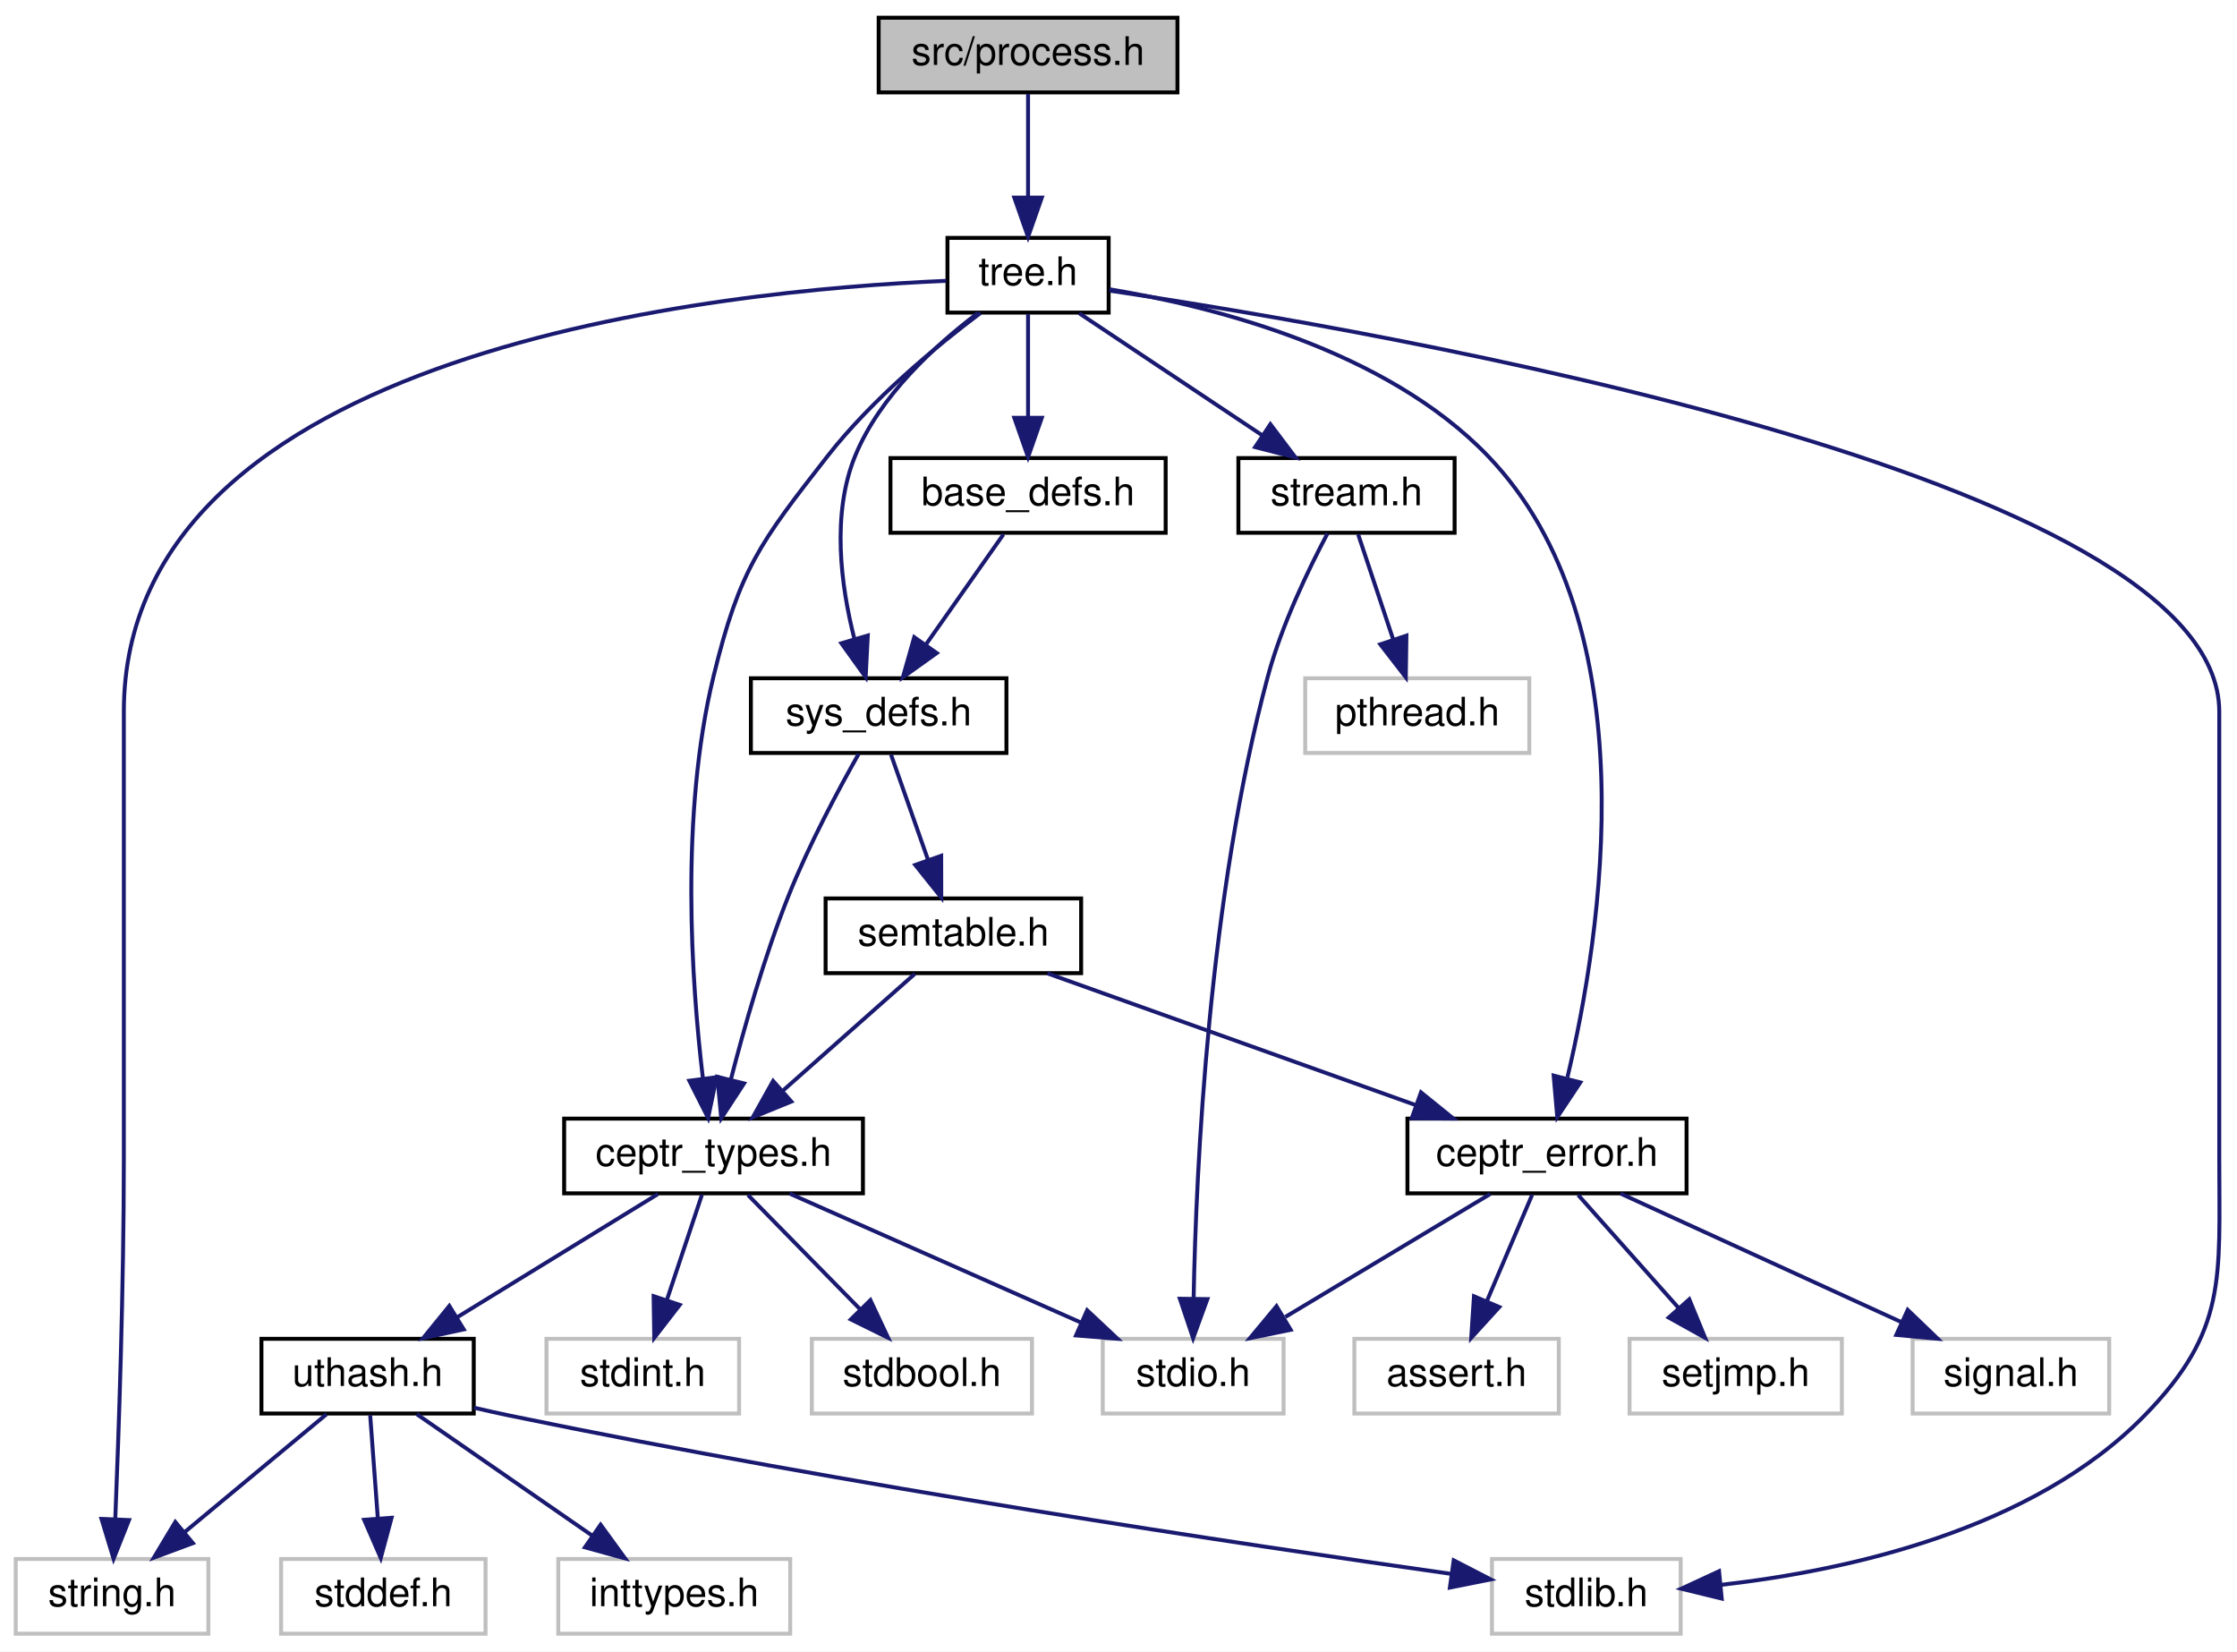
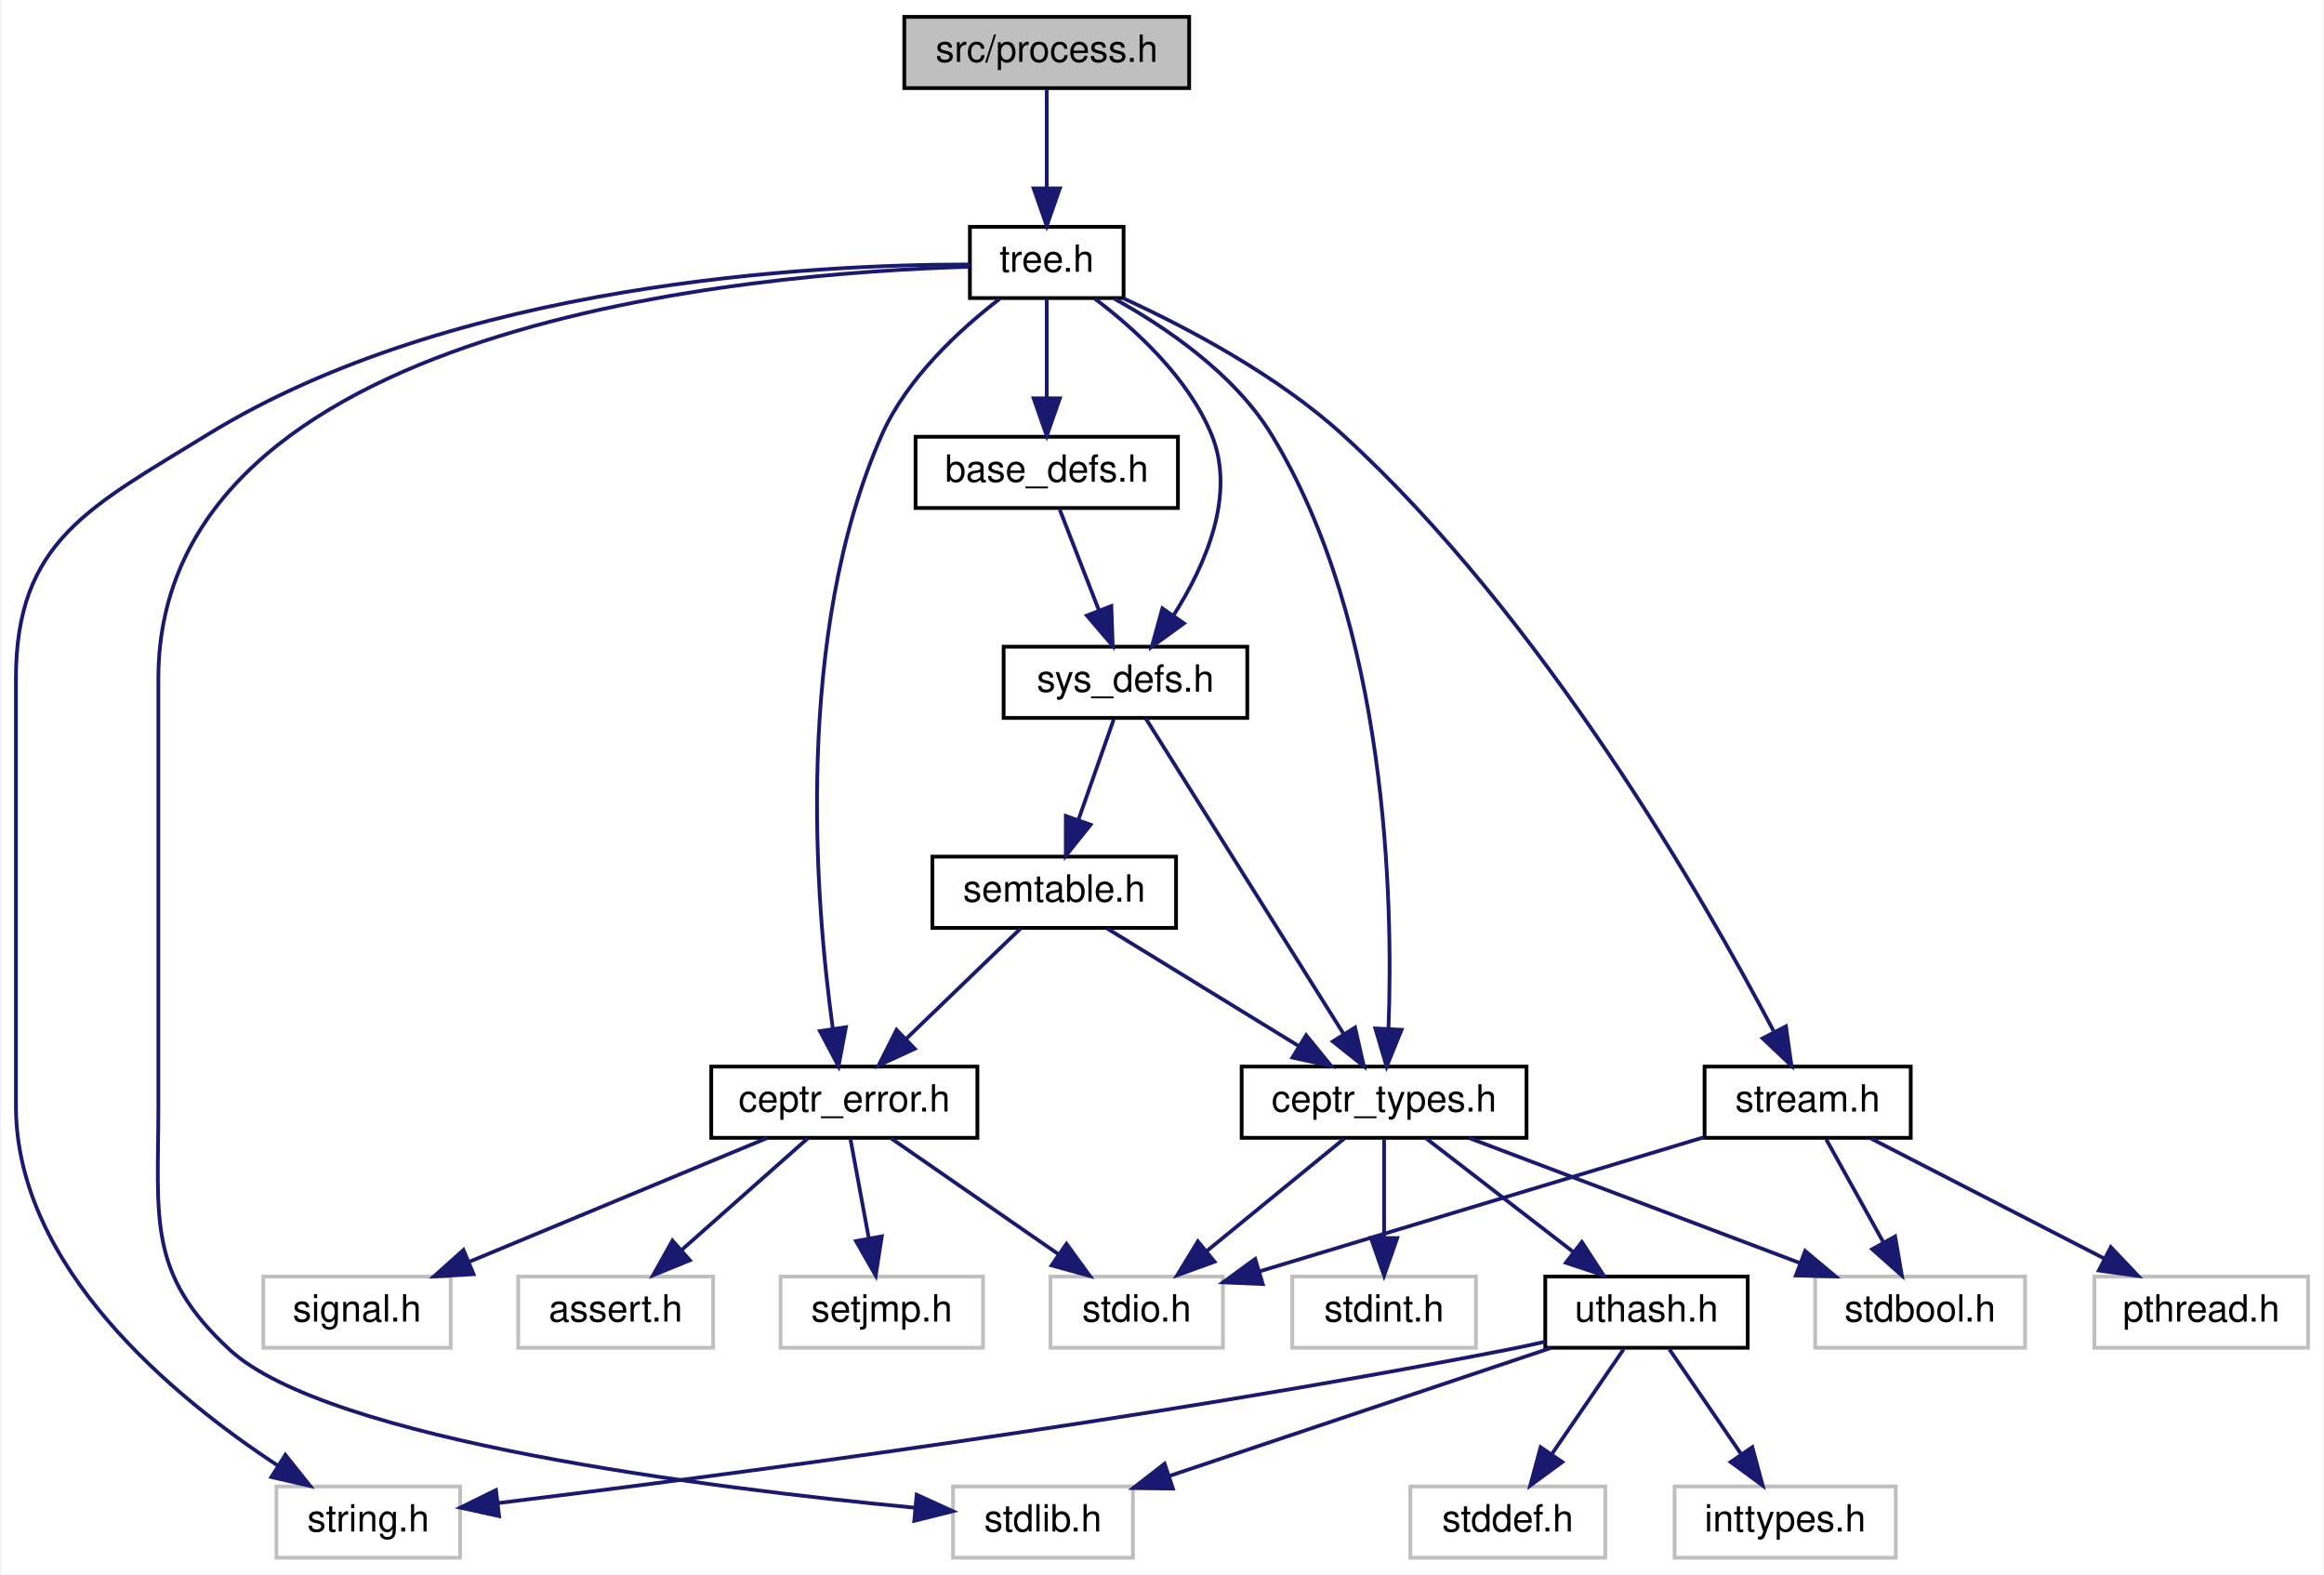
- <svg xmlns="http://www.w3.org/2000/svg" xmlns:xlink="http://www.w3.org/1999/xlink" width="569pt" height="420pt" viewBox="0.00 0.00 569.01 420.00">
+ <svg xmlns="http://www.w3.org/2000/svg" xmlns:xlink="http://www.w3.org/1999/xlink" width="620pt" height="420pt" viewBox="0.00 0.00 619.50 420.00">
  <g id="graph0" class="graph" transform="scale(1 1) rotate(0) translate(4 416)">
-     <polygon fill="white" stroke="none" points="-4,4 -4,-416 565.01,-416 565.01,4 -4,4" />
+     <polygon fill="white" stroke="none" points="-4,4 -4,-416 615.5,-416 615.5,4 -4,4" />
    <g id="node1" class="node">
-       <polygon fill="#bfbfbf" stroke="black" points="219.5,-392.5 219.5,-411.5 295.5,-411.5 295.5,-392.5 219.5,-392.5" />
-       <text text-anchor="middle" x="257.5" y="-399.5" font-family="Helvetica,sans-Serif" font-size="10.00">src/process.h</text>
+       <polygon fill="#bfbfbf" stroke="black" points="237,-392.5 237,-411.5 313,-411.5 313,-392.5 237,-392.5" />
+       <text text-anchor="middle" x="275" y="-399.5" font-family="Helvetica,sans-Serif" font-size="10.00">src/process.h</text>
    </g>
    <g id="node2" class="node">
      <g id="a_node2">
        <a xlink:href="tree_8h.html" target="_top" xlink:title="semantic trees header file ">
-           <polygon fill="white" stroke="black" points="237,-336.5 237,-355.5 278,-355.5 278,-336.5 237,-336.5" />
-           <text text-anchor="middle" x="257.5" y="-343.5" font-family="Helvetica,sans-Serif" font-size="10.00">tree.h</text>
+           <polygon fill="white" stroke="black" points="254.5,-336.5 254.5,-355.5 295.5,-355.5 295.5,-336.5 254.5,-336.5" />
+           <text text-anchor="middle" x="275" y="-343.5" font-family="Helvetica,sans-Serif" font-size="10.00">tree.h</text>
        </a>
      </g>
    </g>
    <g id="edge1" class="edge">
-       <path fill="none" stroke="midnightblue" d="M257.5,-392.083C257.5,-385.006 257.5,-374.861 257.5,-365.986" />
-       <polygon fill="midnightblue" stroke="midnightblue" points="261,-365.751 257.5,-355.751 254,-365.751 261,-365.751" />
+       <path fill="none" stroke="midnightblue" d="M275,-392.083C275,-385.006 275,-374.861 275,-365.986" />
+       <polygon fill="midnightblue" stroke="midnightblue" points="278.5,-365.751 275,-355.751 271.5,-365.751 278.5,-365.751" />
    </g>
    <g id="node3" class="node">
-       <polygon fill="white" stroke="#bfbfbf" points="0,-0.5 0,-19.5 49,-19.5 49,-0.5 0,-0.5" />
-       <text text-anchor="middle" x="24.5" y="-7.5" font-family="Helvetica,sans-Serif" font-size="10.00">string.h</text>
+       <polygon fill="white" stroke="#bfbfbf" points="69.5,-0.5 69.5,-19.5 118.5,-19.5 118.5,-0.5 69.5,-0.5" />
+       <text text-anchor="middle" x="94" y="-7.5" font-family="Helvetica,sans-Serif" font-size="10.00">string.h</text>
    </g>
    <g id="edge2" class="edge">
-       <path fill="none" stroke="midnightblue" d="M236.683,-344.576C180.067,-342.214 27.5,-327.287 27.5,-235 27.5,-235 27.5,-235 27.5,-121 27.5,-88.936 26.21,-51.634 25.322,-29.745" />
-       <polygon fill="midnightblue" stroke="midnightblue" points="28.811,-29.399 24.892,-19.556 21.817,-29.694 28.811,-29.399" />
+       <path fill="none" stroke="midnightblue" d="M254.446,-345.46C212.847,-345.461 117.034,-340.657 51,-300 19.732,-280.748 0,-271.72 0,-235 0,-235 0,-235 0,-121 0,-77.933 42.16,-43.214 70.01,-24.978" />
+       <polygon fill="midnightblue" stroke="midnightblue" points="71.88,-27.937 78.478,-19.647 68.15,-22.013 71.88,-27.937" />
    </g>
    <g id="node4" class="node">
-       <polygon fill="white" stroke="#bfbfbf" points="375.5,-0.5 375.5,-19.5 423.5,-19.5 423.5,-0.5 375.5,-0.5" />
-       <text text-anchor="middle" x="399.5" y="-7.5" font-family="Helvetica,sans-Serif" font-size="10.00">stdlib.h</text>
+       <polygon fill="white" stroke="#bfbfbf" points="250,-0.5 250,-19.5 298,-19.5 298,-0.5 250,-0.5" />
+       <text text-anchor="middle" x="274" y="-7.5" font-family="Helvetica,sans-Serif" font-size="10.00">stdlib.h</text>
    </g>
    <g id="edge3" class="edge">
-       <path fill="none" stroke="midnightblue" d="M278.326,-342.069C346.783,-331.857 560.5,-295.161 560.5,-235 560.5,-235 560.5,-235 560.5,-121 560.5,-90.902 562.542,-77.52 541.5,-56 513.074,-26.927 466.002,-16.591 433.91,-12.944" />
-       <polygon fill="midnightblue" stroke="midnightblue" points="433.941,-9.43 423.65,-11.946 433.264,-16.397 433.941,-9.43" />
+       <path fill="none" stroke="midnightblue" d="M254.382,-344.837C196.722,-343.192 38,-330.033 38,-235 38,-235 38,-235 38,-121 38,-90.902 34.885,-76.415 57,-56 83.239,-31.778 185.518,-19.023 239.768,-13.841" />
+       <polygon fill="midnightblue" stroke="midnightblue" points="240.304,-17.306 249.941,-12.904 239.662,-10.336 240.304,-17.306" />
    </g>
    <g id="node5" class="node">
      <g id="a_node5">
        <a xlink:href="ceptr__error_8h_source.html" target="_top" xlink:title="ceptr_error.h">
-           <polygon fill="white" stroke="black" points="354,-112.5 354,-131.5 425,-131.5 425,-112.5 354,-112.5" />
-           <text text-anchor="middle" x="389.5" y="-119.5" font-family="Helvetica,sans-Serif" font-size="10.00">ceptr_error.h</text>
+           <polygon fill="white" stroke="black" points="185.5,-112.5 185.5,-131.5 256.5,-131.5 256.5,-112.5 185.5,-112.5" />
+           <text text-anchor="middle" x="221" y="-119.5" font-family="Helvetica,sans-Serif" font-size="10.00">ceptr_error.h</text>
        </a>
      </g>
    </g>
    <g id="edge4" class="edge">
-       <path fill="none" stroke="midnightblue" d="M278.196,-342.438C304.155,-338.156 348.416,-327.151 374.5,-300 415.757,-257.056 403.308,-178.189 394.7,-142.027" />
-       <polygon fill="midnightblue" stroke="midnightblue" points="397.977,-140.711 392.113,-131.886 391.194,-142.441 397.977,-140.711" />
+       <path fill="none" stroke="midnightblue" d="M262.433,-336.278C251.956,-328.211 237.701,-315.196 231,-300 207.451,-246.594 213.304,-175.182 217.92,-141.748" />
+       <polygon fill="midnightblue" stroke="midnightblue" points="221.421,-142.008 219.452,-131.598 214.499,-140.964 221.421,-142.008" />
    </g>
    <g id="node10" class="node">
      <g id="a_node10">
        <a xlink:href="sys__defs_8h.html" target="_top" xlink:title="Defines types and vars for system defined semantics. ">
-           <polygon fill="white" stroke="black" points="187,-224.5 187,-243.5 252,-243.5 252,-224.5 187,-224.5" />
-           <text text-anchor="middle" x="219.5" y="-231.5" font-family="Helvetica,sans-Serif" font-size="10.00">sys_defs.h</text>
+           <polygon fill="white" stroke="black" points="263.5,-224.5 263.5,-243.5 328.5,-243.5 328.5,-224.5 263.5,-224.5" />
+           <text text-anchor="middle" x="296" y="-231.5" font-family="Helvetica,sans-Serif" font-size="10.00">sys_defs.h</text>
        </a>
      </g>
    </g>
    <g id="edge9" class="edge">
-       <path fill="none" stroke="midnightblue" d="M244.719,-336.369C234.106,-328.36 219.769,-315.379 213.5,-300 207.484,-285.242 209.888,-267.084 213.277,-253.715" />
-       <polygon fill="midnightblue" stroke="midnightblue" points="216.732,-254.371 216.192,-243.79 210.015,-252.399 216.732,-254.371" />
+       <path fill="none" stroke="midnightblue" d="M287.781,-336.369C298.394,-328.36 312.731,-315.379 319,-300 325.545,-283.944 317.321,-265.249 308.945,-252.041" />
+       <polygon fill="midnightblue" stroke="midnightblue" points="311.603,-249.732 303.028,-243.509 305.851,-253.721 311.603,-249.732" />
    </g>
    <g id="node11" class="node">
      <g id="a_node11">
        <a xlink:href="ceptr__types_8h_source.html" target="_top" xlink:title="ceptr_types.h">
-           <polygon fill="white" stroke="black" points="139.5,-112.5 139.5,-131.5 215.5,-131.5 215.5,-112.5 139.5,-112.5" />
-           <text text-anchor="middle" x="177.5" y="-119.5" font-family="Helvetica,sans-Serif" font-size="10.00">ceptr_types.h</text>
+           <polygon fill="white" stroke="black" points="327,-112.5 327,-131.5 403,-131.5 403,-112.5 327,-112.5" />
+           <text text-anchor="middle" x="365" y="-119.5" font-family="Helvetica,sans-Serif" font-size="10.00">ceptr_types.h</text>
        </a>
      </g>
    </g>
    <g id="edge24" class="edge">
-       <path fill="none" stroke="midnightblue" d="M245.423,-336.412C234.294,-328.054 217.835,-314.52 206.5,-300 189.253,-277.907 184.133,-271.232 177.5,-244 168.913,-208.744 171.914,-165.977 174.775,-141.886" />
-       <polygon fill="midnightblue" stroke="midnightblue" points="178.284,-142.045 176.116,-131.675 171.343,-141.133 178.284,-142.045" />
+       <path fill="none" stroke="midnightblue" d="M292.95,-336.361C306.73,-328.754 325.035,-316.342 335,-300 365.918,-249.298 367.431,-176.02 366.183,-141.858" />
+       <polygon fill="midnightblue" stroke="midnightblue" points="369.661,-141.321 365.671,-131.506 362.67,-141.667 369.661,-141.321" />
    </g>
    <g id="node18" class="node">
      <g id="a_node18">
        <a xlink:href="base__defs_8h.html" target="_top" xlink:title="auto-generated system definitions ">
-           <polygon fill="white" stroke="black" points="222.5,-280.5 222.5,-299.5 292.5,-299.5 292.5,-280.5 222.5,-280.5" />
-           <text text-anchor="middle" x="257.5" y="-287.5" font-family="Helvetica,sans-Serif" font-size="10.00">base_defs.h</text>
+           <polygon fill="white" stroke="black" points="240,-280.5 240,-299.5 310,-299.5 310,-280.5 240,-280.5" />
+           <text text-anchor="middle" x="275" y="-287.5" font-family="Helvetica,sans-Serif" font-size="10.00">base_defs.h</text>
        </a>
      </g>
    </g>
    <g id="edge22" class="edge">
-       <path fill="none" stroke="midnightblue" d="M257.5,-336.083C257.5,-329.006 257.5,-318.861 257.5,-309.986" />
-       <polygon fill="midnightblue" stroke="midnightblue" points="261,-309.751 257.5,-299.751 254,-309.751 261,-309.751" />
+       <path fill="none" stroke="midnightblue" d="M275,-336.083C275,-329.006 275,-318.861 275,-309.986" />
+       <polygon fill="midnightblue" stroke="midnightblue" points="278.5,-309.751 275,-299.751 271.5,-309.751 278.5,-309.751" />
    </g>
    <g id="node19" class="node">
      <g id="a_node19">
        <a xlink:href="stream_8h.html" target="_top" xlink:title="streams abstraction header file ">
-           <polygon fill="white" stroke="black" points="311,-280.5 311,-299.5 366,-299.5 366,-280.5 311,-280.5" />
-           <text text-anchor="middle" x="338.5" y="-287.5" font-family="Helvetica,sans-Serif" font-size="10.00">stream.h</text>
+           <polygon fill="white" stroke="black" points="450.5,-112.5 450.5,-131.5 505.5,-131.5 505.5,-112.5 450.5,-112.5" />
+           <text text-anchor="middle" x="478" y="-119.5" font-family="Helvetica,sans-Serif" font-size="10.00">stream.h</text>
        </a>
      </g>
    </g>
    <g id="edge25" class="edge">
-       <path fill="none" stroke="midnightblue" d="M270.514,-336.324C283.032,-327.979 302.182,-315.212 316.971,-305.352" />
-       <polygon fill="midnightblue" stroke="midnightblue" points="319.139,-308.114 325.518,-299.655 315.256,-302.289 319.139,-308.114" />
+       <path fill="none" stroke="midnightblue" d="M295.413,-336.444C312.382,-328.652 336.496,-315.943 354,-300 407.545,-251.232 450.842,-175.374 468.903,-141.007" />
+       <polygon fill="midnightblue" stroke="midnightblue" points="472.205,-142.241 473.681,-131.749 465.984,-139.03 472.205,-142.241" />
    </g>
    <g id="node6" class="node">
-       <polygon fill="white" stroke="#bfbfbf" points="276.5,-56.5 276.5,-75.5 322.5,-75.5 322.5,-56.5 276.5,-56.5" />
-       <text text-anchor="middle" x="299.5" y="-63.5" font-family="Helvetica,sans-Serif" font-size="10.00">stdio.h</text>
+       <polygon fill="white" stroke="#bfbfbf" points="276,-56.5 276,-75.5 322,-75.5 322,-56.5 276,-56.5" />
+       <text text-anchor="middle" x="299" y="-63.5" font-family="Helvetica,sans-Serif" font-size="10.00">stdio.h</text>
    </g>
    <g id="edge5" class="edge">
-       <path fill="none" stroke="midnightblue" d="M375.04,-112.324C361,-103.9 339.452,-90.971 322.957,-81.074" />
-       <polygon fill="midnightblue" stroke="midnightblue" points="324.3,-77.798 313.924,-75.654 320.698,-83.801 324.3,-77.798" />
+       <path fill="none" stroke="midnightblue" d="M233.532,-112.324C245.586,-103.979 264.027,-91.212 278.269,-81.352" />
+       <polygon fill="midnightblue" stroke="midnightblue" points="280.269,-84.224 286.499,-75.654 276.285,-78.469 280.269,-84.224" />
    </g>
    <g id="node7" class="node">
-       <polygon fill="white" stroke="#bfbfbf" points="482.5,-56.5 482.5,-75.5 532.5,-75.5 532.5,-56.5 482.5,-56.5" />
-       <text text-anchor="middle" x="507.5" y="-63.5" font-family="Helvetica,sans-Serif" font-size="10.00">signal.h</text>
+       <polygon fill="white" stroke="#bfbfbf" points="66,-56.5 66,-75.5 116,-75.5 116,-56.5 66,-56.5" />
+       <text text-anchor="middle" x="91" y="-63.5" font-family="Helvetica,sans-Serif" font-size="10.00">signal.h</text>
    </g>
    <g id="edge6" class="edge">
-       <path fill="none" stroke="midnightblue" d="M408.197,-112.444C427.444,-103.636 457.652,-89.812 479.7,-79.722" />
-       <polygon fill="midnightblue" stroke="midnightblue" points="481.253,-82.86 488.89,-75.516 478.34,-76.495 481.253,-82.86" />
+       <path fill="none" stroke="midnightblue" d="M200.401,-112.444C179.007,-103.557 145.319,-89.563 120.976,-79.451" />
+       <polygon fill="midnightblue" stroke="midnightblue" points="122.08,-76.12 111.503,-75.516 119.395,-82.585 122.08,-76.12" />
    </g>
    <g id="node8" class="node">
-       <polygon fill="white" stroke="#bfbfbf" points="340.5,-56.5 340.5,-75.5 392.5,-75.5 392.5,-56.5 340.5,-56.5" />
-       <text text-anchor="middle" x="366.5" y="-63.5" font-family="Helvetica,sans-Serif" font-size="10.00">assert.h</text>
+       <polygon fill="white" stroke="#bfbfbf" points="134,-56.5 134,-75.5 186,-75.5 186,-56.5 134,-56.5" />
+       <text text-anchor="middle" x="160" y="-63.5" font-family="Helvetica,sans-Serif" font-size="10.00">assert.h</text>
    </g>
    <g id="edge7" class="edge">
-       <path fill="none" stroke="midnightblue" d="M385.702,-112.083C382.587,-104.77 378.077,-94.181 374.211,-85.103" />
-       <polygon fill="midnightblue" stroke="midnightblue" points="377.366,-83.58 370.227,-75.751 370.926,-86.323 377.366,-83.58" />
+       <path fill="none" stroke="midnightblue" d="M211.199,-112.324C202.182,-104.341 188.594,-92.313 177.682,-82.653" />
+       <polygon fill="midnightblue" stroke="midnightblue" points="179.787,-79.842 169.979,-75.834 175.147,-85.083 179.787,-79.842" />
    </g>
    <g id="node9" class="node">
-       <polygon fill="white" stroke="#bfbfbf" points="410.5,-56.5 410.5,-75.5 464.5,-75.5 464.5,-56.5 410.5,-56.5" />
-       <text text-anchor="middle" x="437.5" y="-63.5" font-family="Helvetica,sans-Serif" font-size="10.00">setjmp.h</text>
+       <polygon fill="white" stroke="#bfbfbf" points="204,-56.5 204,-75.5 258,-75.5 258,-56.5 204,-56.5" />
+       <text text-anchor="middle" x="231" y="-63.5" font-family="Helvetica,sans-Serif" font-size="10.00">setjmp.h</text>
    </g>
    <g id="edge8" class="edge">
-       <path fill="none" stroke="midnightblue" d="M397.426,-112.083C404.346,-104.298 414.565,-92.802 422.952,-83.367" />
-       <polygon fill="midnightblue" stroke="midnightblue" points="425.694,-85.55 429.721,-75.751 420.462,-80.9 425.694,-85.55" />
+       <path fill="none" stroke="midnightblue" d="M222.651,-112.083C223.976,-104.927 225.882,-94.635 227.539,-85.691" />
+       <polygon fill="midnightblue" stroke="midnightblue" points="231,-86.221 229.379,-75.751 224.117,-84.947 231,-86.221" />
    </g>
    <g id="edge10" class="edge">
-       <path fill="none" stroke="midnightblue" d="M214.411,-224.265C209.374,-215.362 201.687,-201.045 196.5,-188 190.391,-172.637 185.261,-154.538 181.877,-141.346" />
-       <polygon fill="midnightblue" stroke="midnightblue" points="185.261,-140.452 179.462,-131.585 178.466,-142.133 185.261,-140.452" />
+       <path fill="none" stroke="midnightblue" d="M301.414,-224.368C312.751,-206.296 339.171,-164.176 354.144,-140.307" />
+       <polygon fill="midnightblue" stroke="midnightblue" points="357.262,-141.923 359.611,-131.591 351.332,-138.203 357.262,-141.923" />
    </g>
    <g id="node17" class="node">
      <g id="a_node17">
        <a xlink:href="semtable_8h.html" target="_top" xlink:title="header file for table for coordinating meaning across a vmhost ">
-           <polygon fill="white" stroke="black" points="206,-168.5 206,-187.5 271,-187.5 271,-168.5 206,-168.5" />
-           <text text-anchor="middle" x="238.5" y="-175.5" font-family="Helvetica,sans-Serif" font-size="10.00">semtable.h</text>
+           <polygon fill="white" stroke="black" points="244.5,-168.5 244.5,-187.5 309.5,-187.5 309.5,-168.5 244.5,-168.5" />
+           <text text-anchor="middle" x="277" y="-175.5" font-family="Helvetica,sans-Serif" font-size="10.00">semtable.h</text>
        </a>
      </g>
    </g>
    <g id="edge19" class="edge">
-       <path fill="none" stroke="midnightblue" d="M222.637,-224.083C225.183,-216.849 228.856,-206.409 232.027,-197.397" />
-       <polygon fill="midnightblue" stroke="midnightblue" points="235.403,-198.346 235.421,-187.751 228.8,-196.023 235.403,-198.346" />
+       <path fill="none" stroke="midnightblue" d="M292.863,-224.083C290.317,-216.849 286.644,-206.409 283.473,-197.397" />
+       <polygon fill="midnightblue" stroke="midnightblue" points="286.7,-196.023 280.079,-187.751 280.097,-198.346 286.7,-196.023" />
    </g>
    <g id="edge12" class="edge">
-       <path fill="none" stroke="midnightblue" d="M196.831,-112.444C216.82,-103.596 248.243,-89.688 271.064,-79.587" />
-       <polygon fill="midnightblue" stroke="midnightblue" points="272.532,-82.764 280.259,-75.516 269.698,-76.364 272.532,-82.764" />
+       <path fill="none" stroke="midnightblue" d="M354.396,-112.324C344.544,-104.263 329.649,-92.076 317.785,-82.37" />
+       <polygon fill="midnightblue" stroke="midnightblue" points="319.753,-79.457 309.797,-75.834 315.32,-84.875 319.753,-79.457" />
    </g>
    <g id="node12" class="node">
-       <polygon fill="white" stroke="#bfbfbf" points="135,-56.5 135,-75.5 184,-75.5 184,-56.5 135,-56.5" />
-       <text text-anchor="middle" x="159.5" y="-63.5" font-family="Helvetica,sans-Serif" font-size="10.00">stdint.h</text>
+       <polygon fill="white" stroke="#bfbfbf" points="340.5,-56.5 340.5,-75.5 389.5,-75.5 389.5,-56.5 340.5,-56.5" />
+       <text text-anchor="middle" x="365" y="-63.5" font-family="Helvetica,sans-Serif" font-size="10.00">stdint.h</text>
    </g>
    <g id="edge11" class="edge">
-       <path fill="none" stroke="midnightblue" d="M174.528,-112.083C172.116,-104.849 168.636,-94.409 165.632,-85.397" />
-       <polygon fill="midnightblue" stroke="midnightblue" points="168.9,-84.131 162.417,-75.751 162.259,-86.345 168.9,-84.131" />
+       <path fill="none" stroke="midnightblue" d="M365,-112.083C365,-105.006 365,-94.861 365,-85.987" />
+       <polygon fill="midnightblue" stroke="midnightblue" points="368.5,-85.751 365,-75.751 361.5,-85.751 368.5,-85.751" />
    </g>
    <g id="node13" class="node">
      <g id="a_node13">
        <a xlink:href="uthash_8h_source.html" target="_top" xlink:title="uthash.h">
-           <polygon fill="white" stroke="black" points="62.5,-56.5 62.5,-75.5 116.5,-75.5 116.5,-56.5 62.5,-56.5" />
-           <text text-anchor="middle" x="89.5" y="-63.5" font-family="Helvetica,sans-Serif" font-size="10.00">uthash.h</text>
+           <polygon fill="white" stroke="black" points="408,-56.5 408,-75.5 462,-75.5 462,-56.5 408,-56.5" />
+           <text text-anchor="middle" x="435" y="-63.5" font-family="Helvetica,sans-Serif" font-size="10.00">uthash.h</text>
        </a>
      </g>
    </g>
    <g id="edge13" class="edge">
-       <path fill="none" stroke="midnightblue" d="M163.361,-112.324C149.634,-103.9 128.564,-90.971 112.436,-81.074" />
-       <polygon fill="midnightblue" stroke="midnightblue" points="113.957,-77.902 103.604,-75.654 110.296,-83.868 113.957,-77.902" />
+       <path fill="none" stroke="midnightblue" d="M376.247,-112.324C386.797,-104.185 402.801,-91.84 415.442,-82.087" />
+       <polygon fill="midnightblue" stroke="midnightblue" points="417.769,-84.713 423.549,-75.834 413.493,-79.171 417.769,-84.713" />
    </g>
    <g id="node16" class="node">
-       <polygon fill="white" stroke="#bfbfbf" points="202.5,-56.5 202.5,-75.5 258.5,-75.5 258.5,-56.5 202.5,-56.5" />
-       <text text-anchor="middle" x="230.5" y="-63.5" font-family="Helvetica,sans-Serif" font-size="10.00">stdbool.h</text>
+       <polygon fill="white" stroke="#bfbfbf" points="480,-56.5 480,-75.5 536,-75.5 536,-56.5 480,-56.5" />
+       <text text-anchor="middle" x="508" y="-63.5" font-family="Helvetica,sans-Serif" font-size="10.00">stdbool.h</text>
    </g>
    <g id="edge18" class="edge">
-       <path fill="none" stroke="midnightblue" d="M186.252,-112.083C193.97,-104.22 205.405,-92.569 214.717,-83.081" />
-       <polygon fill="midnightblue" stroke="midnightblue" points="217.404,-85.34 221.911,-75.751 212.408,-80.436 217.404,-85.34" />
+       <path fill="none" stroke="midnightblue" d="M387.659,-112.444C411.402,-103.478 448.909,-89.314 475.738,-79.183" />
+       <polygon fill="midnightblue" stroke="midnightblue" points="477.329,-82.323 485.447,-75.516 474.856,-75.775 477.329,-82.323" />
    </g>
    <g id="edge14" class="edge">
-       <path fill="none" stroke="midnightblue" d="M79.057,-56.324C69.354,-48.263 54.685,-36.077 43,-26.369" />
-       <polygon fill="midnightblue" stroke="midnightblue" points="45.062,-23.532 35.133,-19.834 40.589,-28.916 45.062,-23.532" />
+       <path fill="none" stroke="midnightblue" d="M407.985,-58.126C404.633,-57.362 401.244,-56.633 398,-56 301.088,-37.082 185.416,-21.998 128.759,-15.092" />
+       <polygon fill="midnightblue" stroke="midnightblue" points="128.908,-11.585 118.561,-13.86 128.069,-18.534 128.908,-11.585" />
    </g>
    <g id="edge16" class="edge">
-       <path fill="none" stroke="midnightblue" d="M116.572,-57.979C119.576,-57.275 122.598,-56.6 125.5,-56 211.181,-38.285 313.094,-23.07 365.157,-15.715" />
-       <polygon fill="midnightblue" stroke="midnightblue" points="365.769,-19.163 375.186,-14.308 364.797,-12.231 365.769,-19.163" />
+       <path fill="none" stroke="midnightblue" d="M409.489,-56.444C382.006,-47.225 338.142,-32.514 307.804,-22.338" />
+       <polygon fill="midnightblue" stroke="midnightblue" points="308.671,-18.937 298.077,-19.076 306.445,-25.574 308.671,-18.937" />
    </g>
    <g id="node14" class="node">
-       <polygon fill="white" stroke="#bfbfbf" points="67.5,-0.5 67.5,-19.5 119.5,-19.5 119.5,-0.5 67.5,-0.5" />
-       <text text-anchor="middle" x="93.5" y="-7.5" font-family="Helvetica,sans-Serif" font-size="10.00">stddef.h</text>
+       <polygon fill="white" stroke="#bfbfbf" points="372,-0.5 372,-19.5 424,-19.5 424,-0.5 372,-0.5" />
+       <text text-anchor="middle" x="398" y="-7.5" font-family="Helvetica,sans-Serif" font-size="10.00">stddef.h</text>
    </g>
    <g id="edge15" class="edge">
-       <path fill="none" stroke="midnightblue" d="M90.16,-56.083C90.685,-49.006 91.436,-38.861 92.094,-29.986" />
-       <polygon fill="midnightblue" stroke="midnightblue" points="95.603,-29.982 92.852,-19.751 88.623,-29.465 95.603,-29.982" />
+       <path fill="none" stroke="midnightblue" d="M428.89,-56.083C423.718,-48.534 416.154,-37.495 409.806,-28.23" />
+       <polygon fill="midnightblue" stroke="midnightblue" points="412.536,-26.022 403.996,-19.751 406.761,-29.979 412.536,-26.022" />
    </g>
    <g id="node15" class="node">
-       <polygon fill="white" stroke="#bfbfbf" points="138,-0.5 138,-19.5 197,-19.5 197,-0.5 138,-0.5" />
-       <text text-anchor="middle" x="167.5" y="-7.5" font-family="Helvetica,sans-Serif" font-size="10.00">inttypes.h</text>
+       <polygon fill="white" stroke="#bfbfbf" points="442.5,-0.5 442.5,-19.5 501.5,-19.5 501.5,-0.5 442.5,-0.5" />
+       <text text-anchor="middle" x="472" y="-7.5" font-family="Helvetica,sans-Serif" font-size="10.00">inttypes.h</text>
    </g>
    <g id="edge17" class="edge">
-       <path fill="none" stroke="midnightblue" d="M102.032,-56.324C114.086,-47.979 132.527,-35.212 146.769,-25.352" />
-       <polygon fill="midnightblue" stroke="midnightblue" points="148.769,-28.224 154.999,-19.654 144.785,-22.469 148.769,-28.224" />
+       <path fill="none" stroke="midnightblue" d="M441.11,-56.083C446.282,-48.534 453.846,-37.495 460.194,-28.23" />
+       <polygon fill="midnightblue" stroke="midnightblue" points="463.239,-29.979 466.004,-19.751 457.464,-26.022 463.239,-29.979" />
    </g>
    <g id="edge21" class="edge">
-       <path fill="none" stroke="midnightblue" d="M262.426,-168.444C287.719,-159.399 327.802,-145.064 356.18,-134.916" />
-       <polygon fill="midnightblue" stroke="midnightblue" points="357.448,-138.179 365.686,-131.516 355.091,-131.588 357.448,-138.179" />
+       <path fill="none" stroke="midnightblue" d="M268.003,-168.324C259.806,-160.42 247.494,-148.548 237.528,-138.938" />
+       <polygon fill="midnightblue" stroke="midnightblue" points="239.789,-136.256 230.161,-131.834 234.93,-141.295 239.789,-136.256" />
    </g>
    <g id="edge20" class="edge">
-       <path fill="none" stroke="midnightblue" d="M228.699,-168.324C219.682,-160.341 206.094,-148.313 195.182,-138.653" />
-       <polygon fill="midnightblue" stroke="midnightblue" points="197.287,-135.842 187.479,-131.834 192.647,-141.083 197.287,-135.842" />
+       <path fill="none" stroke="midnightblue" d="M291.139,-168.324C304.866,-159.9 325.936,-146.971 342.064,-137.074" />
+       <polygon fill="midnightblue" stroke="midnightblue" points="344.204,-139.868 350.896,-131.655 340.543,-133.902 344.204,-139.868" />
    </g>
    <g id="edge23" class="edge">
-       <path fill="none" stroke="midnightblue" d="M251.225,-280.083C245.858,-272.455 237.982,-261.264 231.421,-251.941" />
-       <polygon fill="midnightblue" stroke="midnightblue" points="234.275,-249.915 225.658,-243.751 228.551,-253.943 234.275,-249.915" />
+       <path fill="none" stroke="midnightblue" d="M278.468,-280.083C281.312,-272.77 285.429,-262.181 288.96,-253.103" />
+       <polygon fill="midnightblue" stroke="midnightblue" points="292.234,-254.34 292.597,-243.751 285.71,-251.803 292.234,-254.34" />
    </g>
    <g id="edge26" class="edge">
-       <path fill="none" stroke="midnightblue" d="M333.67,-280.335C328.976,-271.486 322.051,-257.21 318.5,-244 303.424,-187.912 300.244,-118.791 299.618,-85.995" />
-       <polygon fill="midnightblue" stroke="midnightblue" points="303.113,-85.601 299.486,-75.647 296.114,-85.691 303.113,-85.601" />
+       <path fill="none" stroke="midnightblue" d="M450.424,-112.681C418.518,-103.056 366.018,-87.218 331.98,-76.949" />
+       <polygon fill="midnightblue" stroke="midnightblue" points="332.637,-73.492 322.053,-73.954 330.615,-80.194 332.637,-73.492" />
+     </g>
+     <g id="edge28" class="edge">
+       <path fill="none" stroke="midnightblue" d="M482.954,-112.083C487.104,-104.613 493.153,-93.724 498.267,-84.52" />
+       <polygon fill="midnightblue" stroke="midnightblue" points="501.341,-86.192 503.138,-75.751 495.222,-82.793 501.341,-86.192" />
    </g>
    <g id="node20" class="node">
-       <polygon fill="white" stroke="#bfbfbf" points="328,-224.5 328,-243.5 385,-243.5 385,-224.5 328,-224.5" />
-       <text text-anchor="middle" x="356.5" y="-231.5" font-family="Helvetica,sans-Serif" font-size="10.00">pthread.h</text>
+       <polygon fill="white" stroke="#bfbfbf" points="554.5,-56.5 554.5,-75.5 611.5,-75.5 611.5,-56.5 554.5,-56.5" />
+       <text text-anchor="middle" x="583" y="-63.5" font-family="Helvetica,sans-Serif" font-size="10.00">pthread.h</text>
    </g>
    <g id="edge27" class="edge">
-       <path fill="none" stroke="midnightblue" d="M341.472,-280.083C343.884,-272.849 347.364,-262.409 350.368,-253.397" />
-       <polygon fill="midnightblue" stroke="midnightblue" points="353.741,-254.345 353.583,-243.751 347.1,-252.131 353.741,-254.345" />
+       <path fill="none" stroke="midnightblue" d="M494.87,-112.324C511.709,-103.664 537.807,-90.242 557.238,-80.249" />
+       <polygon fill="midnightblue" stroke="midnightblue" points="558.88,-83.341 566.172,-75.654 555.678,-77.115 558.88,-83.341" />
    </g>
  </g>
</svg>
